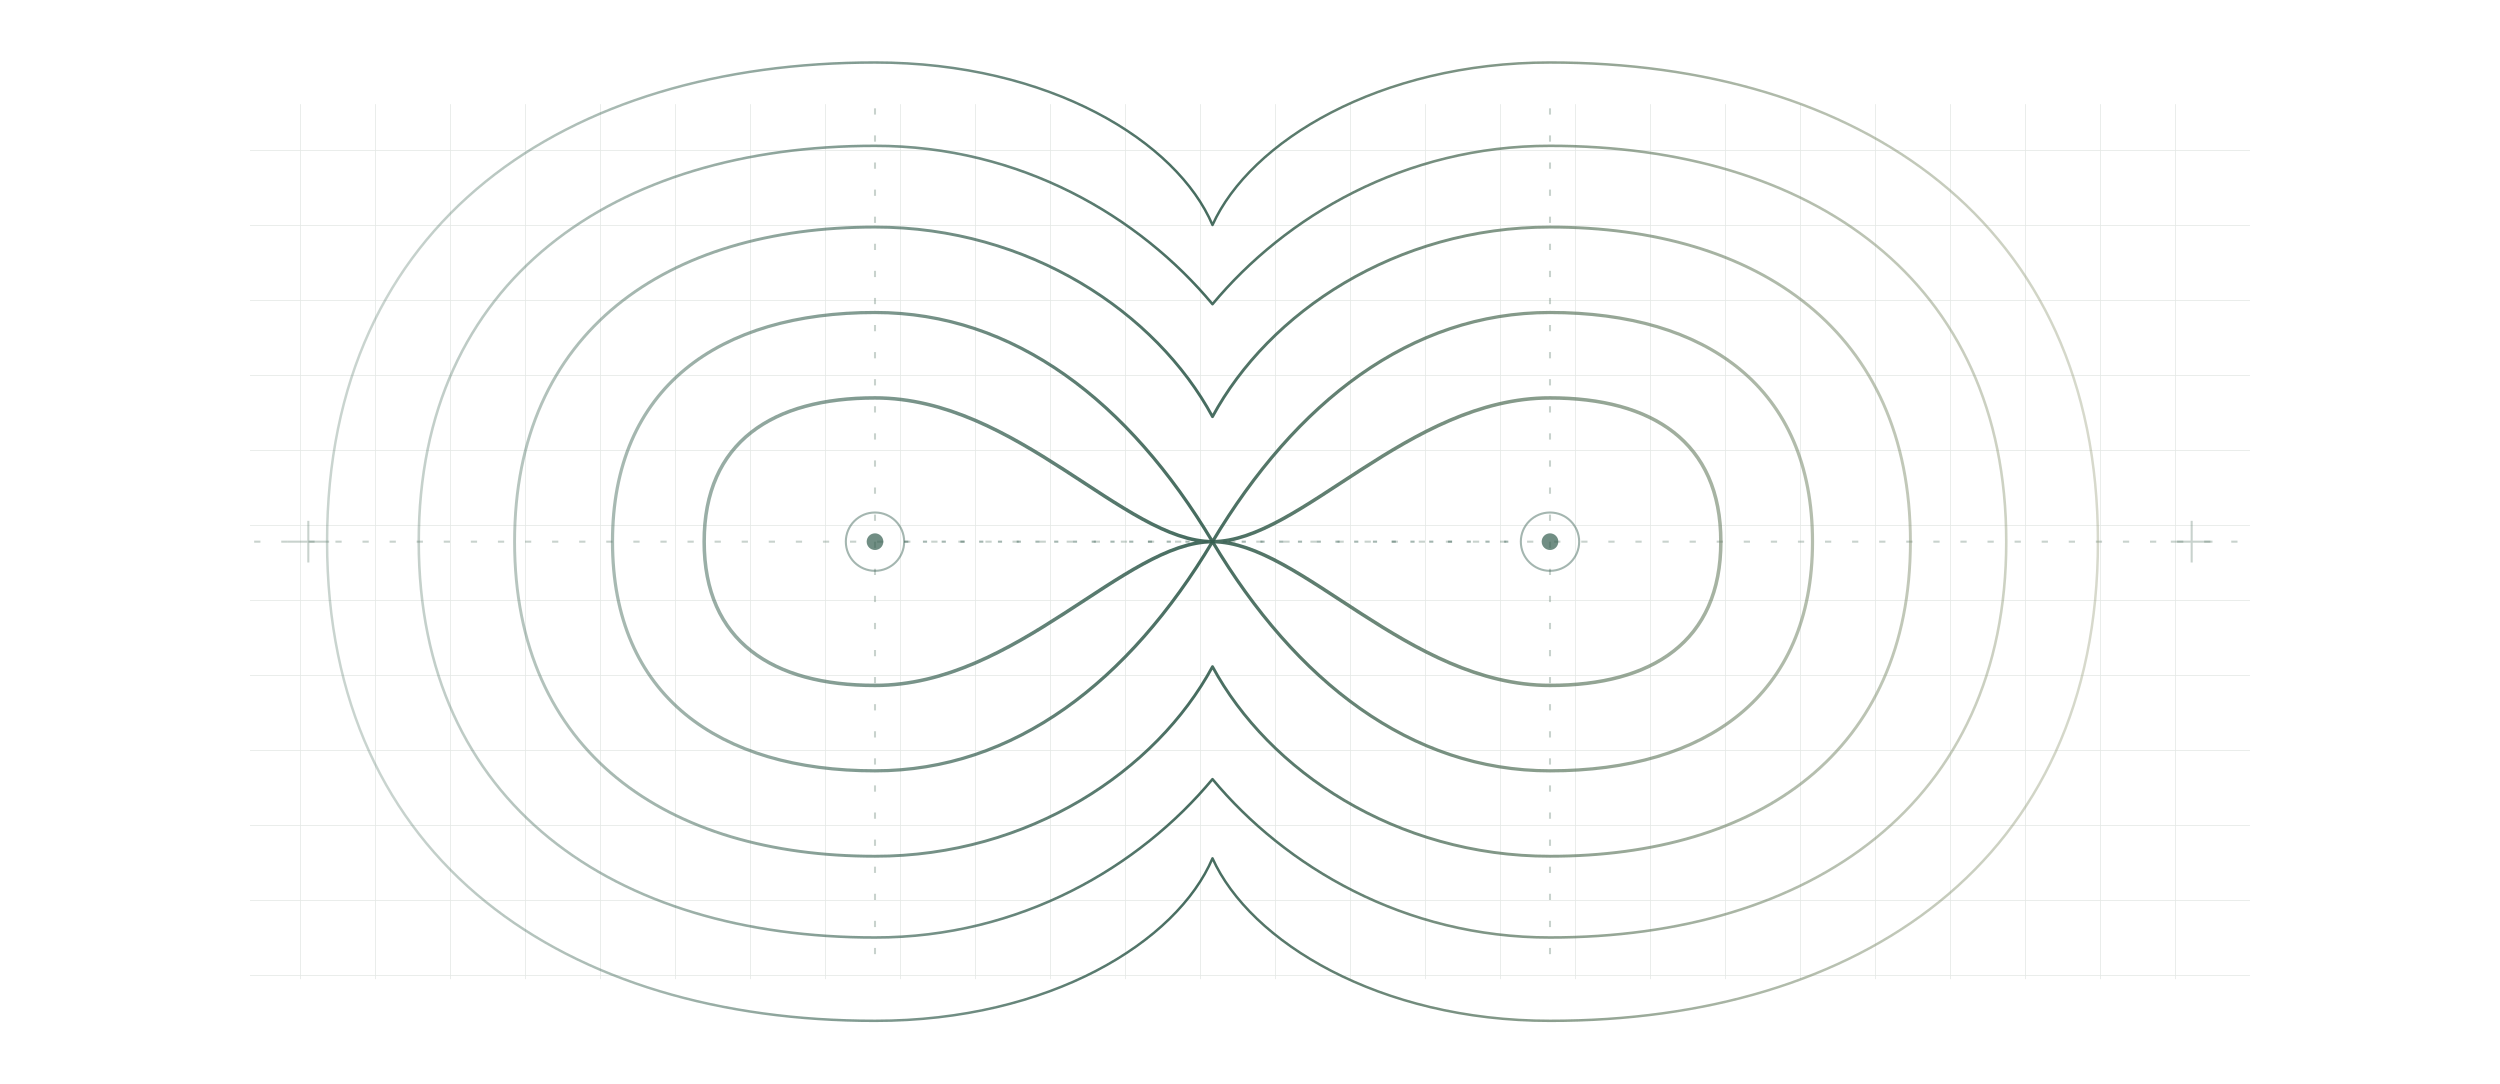
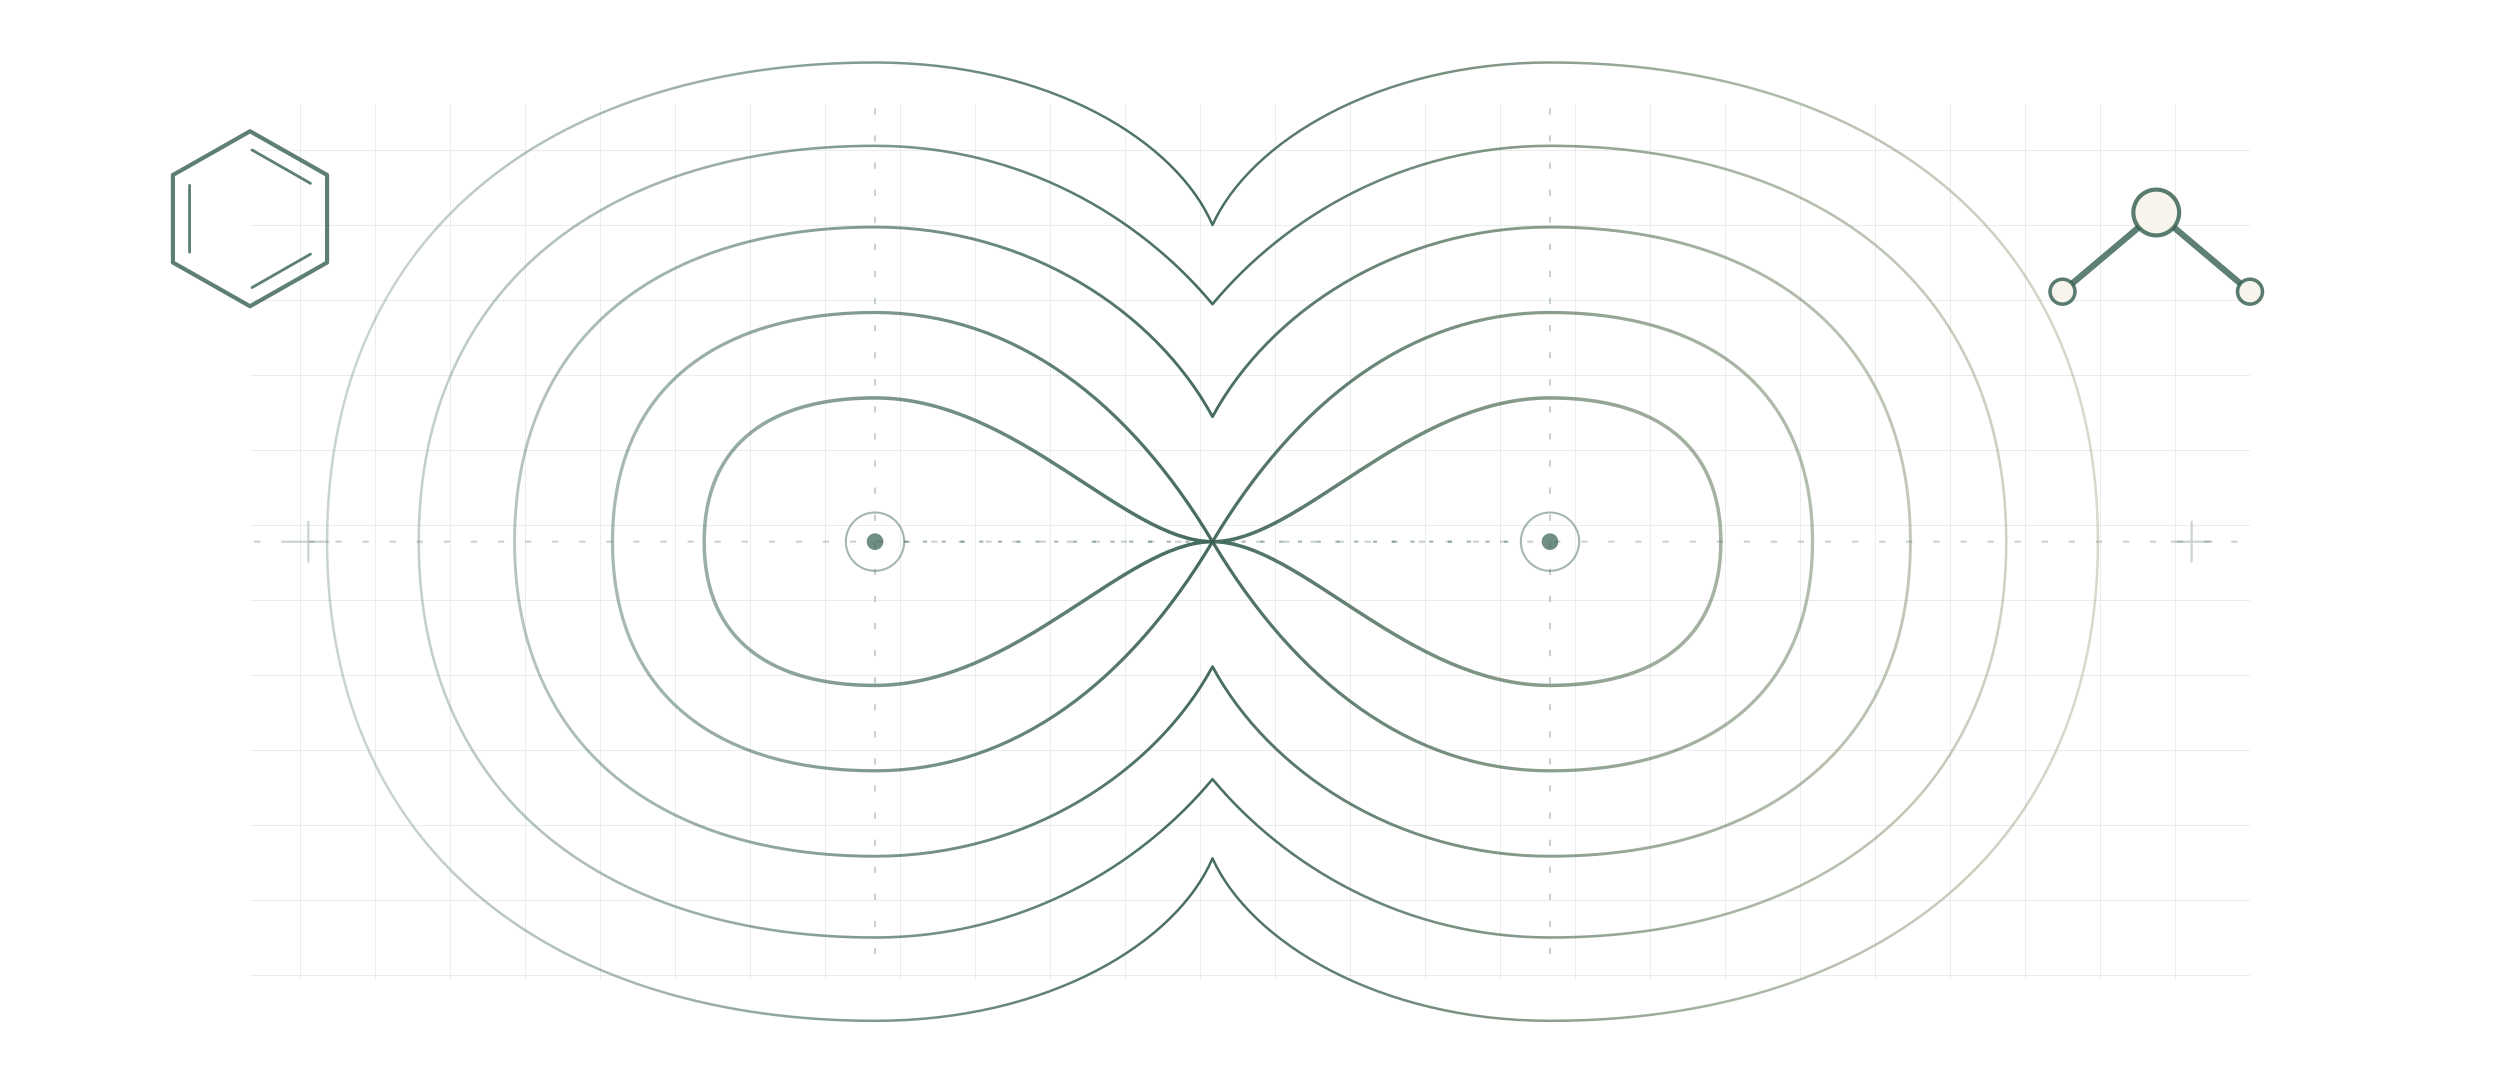
<svg xmlns="http://www.w3.org/2000/svg" viewBox="0 0 1200 520" fill="none">
  <defs>
    <pattern id="grid" width="36" height="36" patternUnits="userSpaceOnUse">
      <path d="M36 0H0V36" stroke="#6f8879" stroke-opacity=".18" stroke-width=".8" />
    </pattern>
    <linearGradient id="contour" x1="185" y1="250" x2="1000" y2="250" gradientUnits="userSpaceOnUse">
      <stop stop-color="#4d7161" stop-opacity=".3" />
      <stop offset=".48" stop-color="#315b4d" stop-opacity=".9" />
      <stop offset="1" stop-color="#8b936c" stop-opacity=".35" />
    </linearGradient>
  </defs>
  <path fill="url(#grid)" d="M120 50h960v420H120z" />
  <g stroke="#517363" stroke-opacity=".32" stroke-width="1">
    <path d="M122 260h956M420 52v416M744 52v416" stroke-dasharray="3 10" />
    <path d="M138 260h20m-10-10v20M1042 260h20m-10-10v20" />
  </g>
  <g stroke="url(#contour)" stroke-linecap="round" stroke-linejoin="round">
    <path d="M157 260c0-154 115-230 263-230 84 0 145 38 162 78 18-40 80-78 162-78 148 0 263 76 263 230S892 490 744 490c-82 0-144-38-162-78-17 40-78 78-162 78-148 0-263-76-263-230Z" stroke-width="1.2" />
    <path d="M201 260c0-126 94-190 219-190 70 0 127 34 162 76 35-42 92-76 162-76 125 0 219 64 219 190s-94 190-219 190c-70 0-127-34-162-76-35 42-92 76-162 76-125 0-219-64-219-190Z" stroke-width="1.25" />
    <path d="M247 260c0-101 73-151 173-151 74 0 135 41 162 91 27-50 88-91 162-91 100 0 173 50 173 151s-73 151-173 151c-74 0-135-41-162-91-27 50-88 91-162 91-100 0-173-50-173-151Z" stroke-width="1.4" />
    <path d="M294 260c0-74 51-110 126-110 67 0 122 43 162 110 40-67 95-110 162-110 75 0 126 36 126 110s-51 110-126 110c-67 0-122-43-162-110-40 67-95 110-162 110-75 0-126-36-126-110Z" stroke-width="1.55" />
    <path d="M338 260c0-48 33-69 82-69 68 0 120 69 162 69 42 0 94-69 162-69 49 0 82 21 82 69s-33 69-82 69c-68 0-120-69-162-69-42 0-94 69-162 69-49 0-82-21-82-69Z" stroke-width="1.7" />
  </g>
  <g stroke="#365e50" stroke-opacity=".45" stroke-width="1">
    <circle cx="420" cy="260" r="14" />
    <circle cx="744" cy="260" r="14" />
    <path d="M434 260h296" stroke-dasharray="2 7" />
  </g>
  <circle cx="420" cy="260" r="4" fill="#365e50" fill-opacity=".7" />
  <circle cx="744" cy="260" r="4" fill="#365e50" fill-opacity=".7" />
+   <g stroke="#315b4d" stroke-opacity=".78" stroke-width="2" stroke-linecap="round" stroke-linejoin="round">
+     <path d="M120 63 157 84v42l-37 21-37-21V84Z" />
+     <path d="m121 72 28 16m0 34-28 16m-30-17V89" stroke-width="1.35" />
+     <path d="M1035 102 990 140m45-38 45 38" stroke-width="3" />
+   </g>
+   <g fill="#f7f4ec" stroke="#315b4d" stroke-opacity=".8">
+     <circle cx="1035" cy="102" r="11" stroke-width="2" />
+     <circle cx="990" cy="140" r="6" stroke-width="1.7" />
+     <circle cx="1080" cy="140" r="6" stroke-width="1.7" />
+   </g>
</svg>
